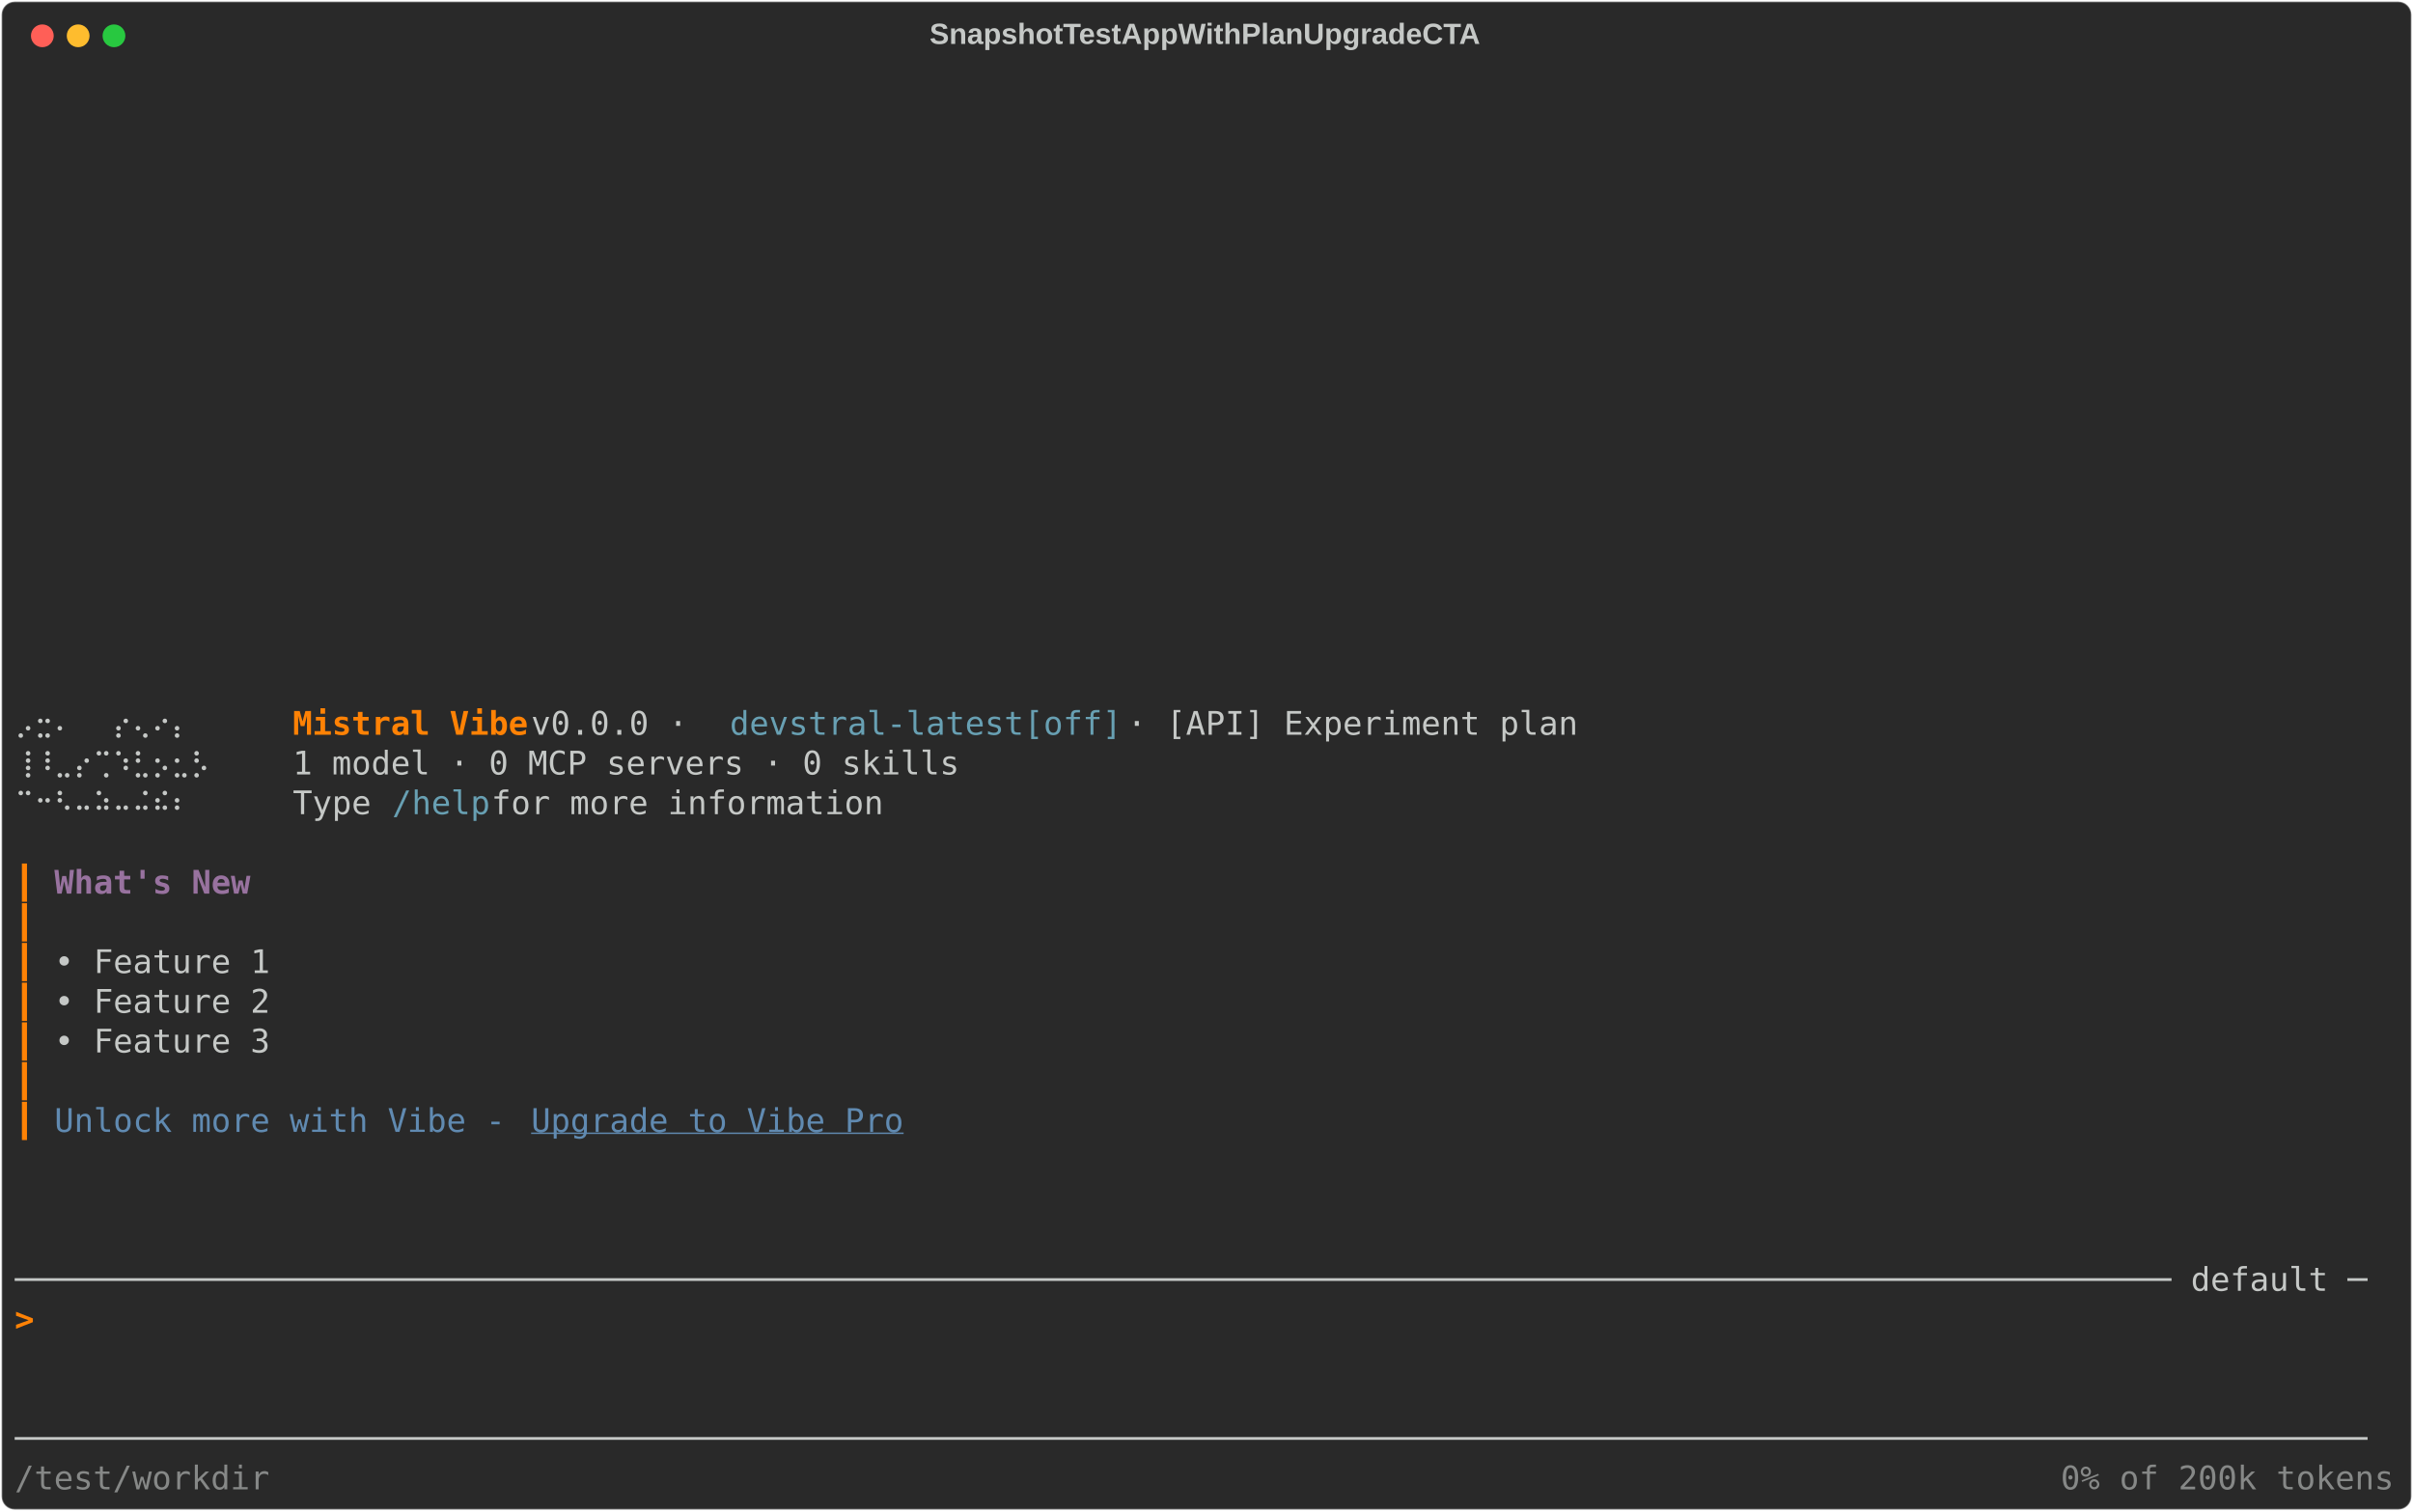
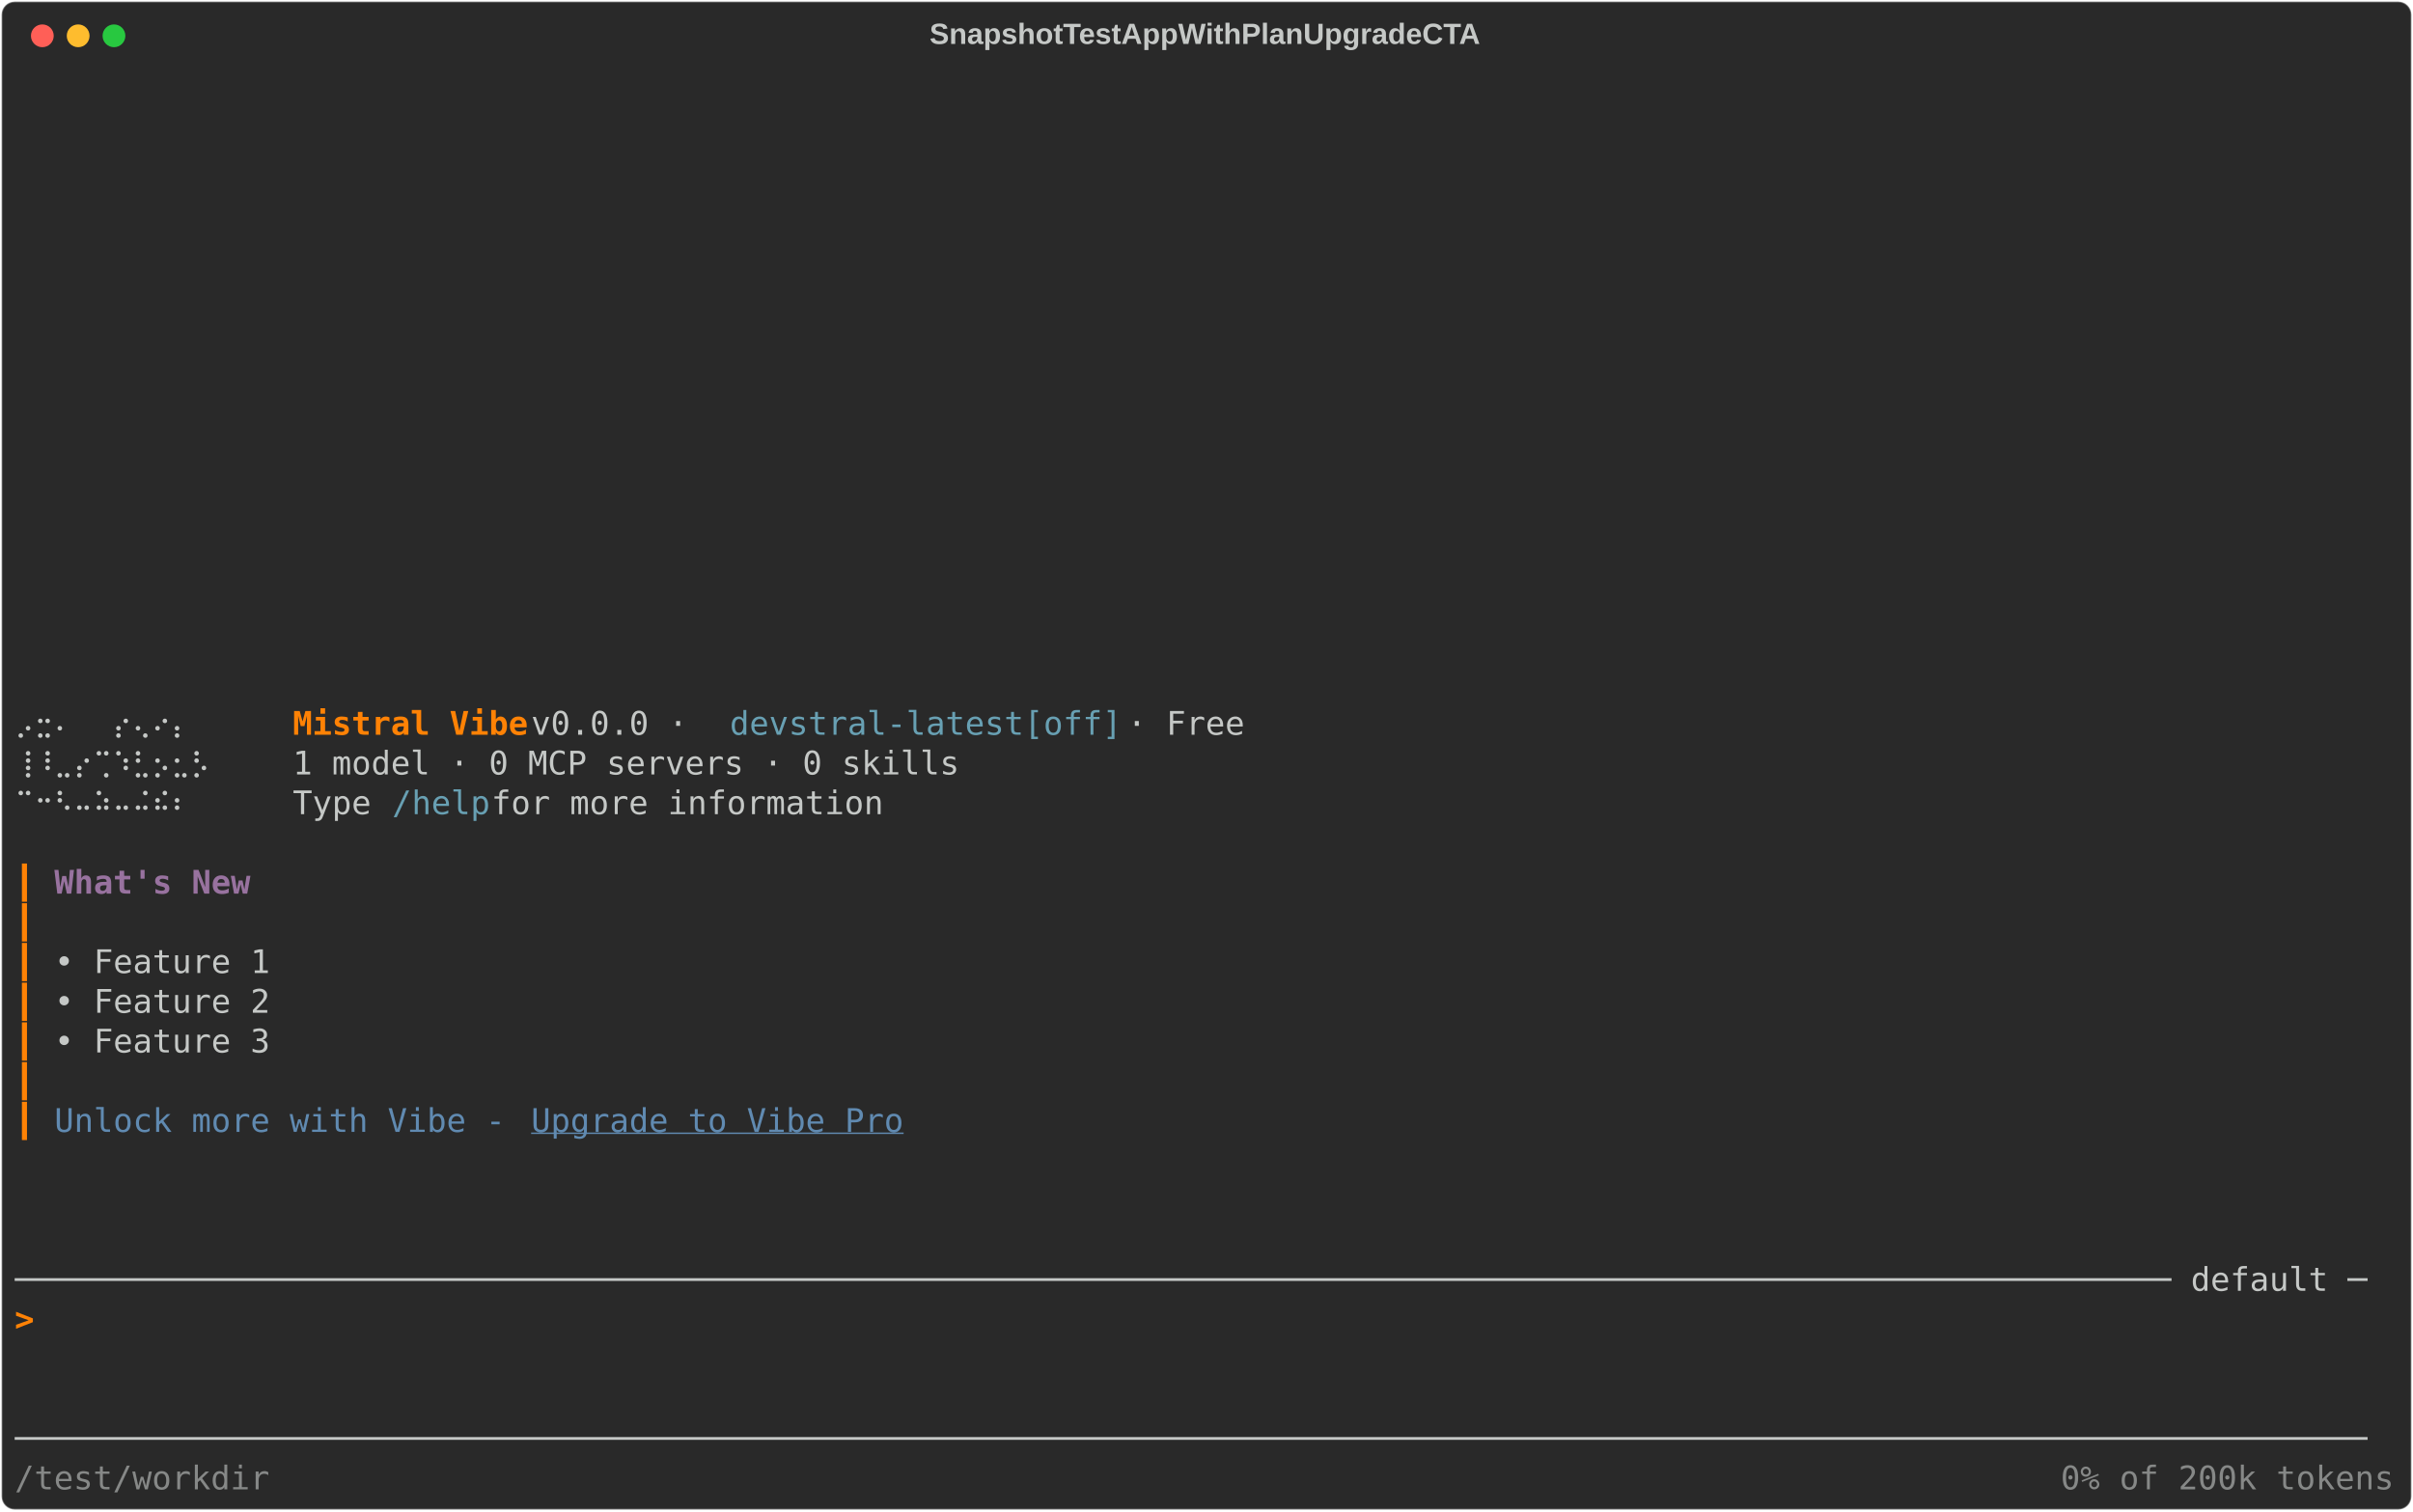
<svg xmlns="http://www.w3.org/2000/svg" class="rich-terminal" viewBox="0 0 1482 928.4">
  <style>

    @font-face {
        font-family: "Fira Code";
        src: local("FiraCode-Regular"),
                url("https://cdnjs.cloudflare.com/ajax/libs/firacode/6.2.0/woff2/FiraCode-Regular.woff2") format("woff2"),
                url("https://cdnjs.cloudflare.com/ajax/libs/firacode/6.2.0/woff/FiraCode-Regular.woff") format("woff");
        font-style: normal;
        font-weight: 400;
    }
    @font-face {
        font-family: "Fira Code";
        src: local("FiraCode-Bold"),
                url("https://cdnjs.cloudflare.com/ajax/libs/firacode/6.2.0/woff2/FiraCode-Bold.woff2") format("woff2"),
                url("https://cdnjs.cloudflare.com/ajax/libs/firacode/6.2.0/woff/FiraCode-Bold.woff") format("woff");
        font-style: bold;
        font-weight: 700;
    }

    .terminal-matrix {
        font-family: Fira Code, monospace;
        font-size: 20px;
        line-height: 24.4px;
        font-variant-east-asian: full-width;
    }

    .terminal-title {
        font-size: 18px;
        font-weight: bold;
        font-family: arial;
    }

    .terminal-r1 { fill: #c5c8c6 }
.terminal-r2 { fill: #ff8205;font-weight: bold }
.terminal-r3 { fill: #68a0b3 }
.terminal-r4 { fill: #ff8205 }
.terminal-r5 { fill: #98729f;font-weight: bold }
.terminal-r6 { fill: #608ab1 }
.terminal-r7 { fill: #608ab1;text-decoration: underline; }
.terminal-r8 { fill: #868887 }
    </style>
  <defs>
    <clipPath id="terminal-clip-terminal">
      <rect x="0" y="0" width="1463.0" height="877.4" />
    </clipPath>
    <clipPath id="terminal-line-0">
      <rect x="0" y="1.5" width="1464" height="24.65" />
    </clipPath>
    <clipPath id="terminal-line-1">
      <rect x="0" y="25.9" width="1464" height="24.65" />
    </clipPath>
    <clipPath id="terminal-line-2">
      <rect x="0" y="50.3" width="1464" height="24.65" />
    </clipPath>
    <clipPath id="terminal-line-3">
      <rect x="0" y="74.7" width="1464" height="24.65" />
    </clipPath>
    <clipPath id="terminal-line-4">
      <rect x="0" y="99.1" width="1464" height="24.65" />
    </clipPath>
    <clipPath id="terminal-line-5">
      <rect x="0" y="123.5" width="1464" height="24.65" />
    </clipPath>
    <clipPath id="terminal-line-6">
      <rect x="0" y="147.9" width="1464" height="24.65" />
    </clipPath>
    <clipPath id="terminal-line-7">
      <rect x="0" y="172.3" width="1464" height="24.65" />
    </clipPath>
    <clipPath id="terminal-line-8">
      <rect x="0" y="196.7" width="1464" height="24.65" />
    </clipPath>
    <clipPath id="terminal-line-9">
      <rect x="0" y="221.1" width="1464" height="24.65" />
    </clipPath>
    <clipPath id="terminal-line-10">
      <rect x="0" y="245.5" width="1464" height="24.65" />
    </clipPath>
    <clipPath id="terminal-line-11">
      <rect x="0" y="269.9" width="1464" height="24.65" />
    </clipPath>
    <clipPath id="terminal-line-12">
      <rect x="0" y="294.3" width="1464" height="24.65" />
    </clipPath>
    <clipPath id="terminal-line-13">
      <rect x="0" y="318.7" width="1464" height="24.65" />
    </clipPath>
    <clipPath id="terminal-line-14">
      <rect x="0" y="343.1" width="1464" height="24.65" />
    </clipPath>
    <clipPath id="terminal-line-15">
      <rect x="0" y="367.5" width="1464" height="24.65" />
    </clipPath>
    <clipPath id="terminal-line-16">
      <rect x="0" y="391.9" width="1464" height="24.65" />
    </clipPath>
    <clipPath id="terminal-line-17">
      <rect x="0" y="416.3" width="1464" height="24.65" />
    </clipPath>
    <clipPath id="terminal-line-18">
      <rect x="0" y="440.7" width="1464" height="24.65" />
    </clipPath>
    <clipPath id="terminal-line-19">
      <rect x="0" y="465.1" width="1464" height="24.65" />
    </clipPath>
    <clipPath id="terminal-line-20">
      <rect x="0" y="489.5" width="1464" height="24.65" />
    </clipPath>
    <clipPath id="terminal-line-21">
      <rect x="0" y="513.9" width="1464" height="24.65" />
    </clipPath>
    <clipPath id="terminal-line-22">
      <rect x="0" y="538.3" width="1464" height="24.65" />
    </clipPath>
    <clipPath id="terminal-line-23">
      <rect x="0" y="562.7" width="1464" height="24.65" />
    </clipPath>
    <clipPath id="terminal-line-24">
      <rect x="0" y="587.1" width="1464" height="24.65" />
    </clipPath>
    <clipPath id="terminal-line-25">
      <rect x="0" y="611.5" width="1464" height="24.65" />
    </clipPath>
    <clipPath id="terminal-line-26">
      <rect x="0" y="635.9" width="1464" height="24.65" />
    </clipPath>
    <clipPath id="terminal-line-27">
      <rect x="0" y="660.3" width="1464" height="24.65" />
    </clipPath>
    <clipPath id="terminal-line-28">
      <rect x="0" y="684.7" width="1464" height="24.65" />
    </clipPath>
    <clipPath id="terminal-line-29">
      <rect x="0" y="709.1" width="1464" height="24.65" />
    </clipPath>
    <clipPath id="terminal-line-30">
      <rect x="0" y="733.5" width="1464" height="24.65" />
    </clipPath>
    <clipPath id="terminal-line-31">
      <rect x="0" y="757.9" width="1464" height="24.65" />
    </clipPath>
    <clipPath id="terminal-line-32">
      <rect x="0" y="782.3" width="1464" height="24.65" />
    </clipPath>
    <clipPath id="terminal-line-33">
      <rect x="0" y="806.7" width="1464" height="24.65" />
    </clipPath>
    <clipPath id="terminal-line-34">
      <rect x="0" y="831.1" width="1464" height="24.65" />
    </clipPath>
  </defs>
  <rect fill="#292929" stroke="rgba(255,255,255,0.35)" stroke-width="1" x="1" y="1" width="1480" height="926.4" rx="8" />
  <text class="terminal-title" fill="#c5c8c6" text-anchor="middle" x="740" y="27">SnapshotTestAppWithPlanUpgradeCTA</text>
  <g transform="translate(26,22)">
    <circle cx="0" cy="0" r="7" fill="#ff5f57" />
    <circle cx="22" cy="0" r="7" fill="#febc2e" />
    <circle cx="44" cy="0" r="7" fill="#28c840" />
  </g>
  <g transform="translate(9, 41)" clip-path="url(#terminal-clip-terminal)">
    <g class="terminal-matrix">
      <text class="terminal-r1" x="1464" y="20" textLength="12.2" clip-path="url(#terminal-line-0)">
</text>
      <text class="terminal-r1" x="1464" y="44.4" textLength="12.2" clip-path="url(#terminal-line-1)">
</text>
      <text class="terminal-r1" x="1464" y="68.8" textLength="12.2" clip-path="url(#terminal-line-2)">
</text>
      <text class="terminal-r1" x="1464" y="93.2" textLength="12.2" clip-path="url(#terminal-line-3)">
</text>
      <text class="terminal-r1" x="1464" y="117.6" textLength="12.2" clip-path="url(#terminal-line-4)">
</text>
      <text class="terminal-r1" x="1464" y="142" textLength="12.2" clip-path="url(#terminal-line-5)">
</text>
      <text class="terminal-r1" x="1464" y="166.4" textLength="12.2" clip-path="url(#terminal-line-6)">
</text>
      <text class="terminal-r1" x="1464" y="190.8" textLength="12.2" clip-path="url(#terminal-line-7)">
</text>
      <text class="terminal-r1" x="1464" y="215.2" textLength="12.2" clip-path="url(#terminal-line-8)">
</text>
      <text class="terminal-r1" x="1464" y="239.6" textLength="12.2" clip-path="url(#terminal-line-9)">
</text>
      <text class="terminal-r1" x="1464" y="264" textLength="12.2" clip-path="url(#terminal-line-10)">
</text>
      <text class="terminal-r1" x="1464" y="288.4" textLength="12.2" clip-path="url(#terminal-line-11)">
</text>
      <text class="terminal-r1" x="1464" y="312.8" textLength="12.2" clip-path="url(#terminal-line-12)">
</text>
      <text class="terminal-r1" x="1464" y="337.2" textLength="12.2" clip-path="url(#terminal-line-13)">
</text>
      <text class="terminal-r1" x="1464" y="361.6" textLength="12.2" clip-path="url(#terminal-line-14)">
</text>
      <text class="terminal-r1" x="1464" y="386" textLength="12.2" clip-path="url(#terminal-line-15)">
</text>
      <text class="terminal-r1" x="0" y="410.4" textLength="134.2" clip-path="url(#terminal-line-16)">  ⡠⣒⠄  ⡔⢄⠔⡄</text>
      <text class="terminal-r2" x="170.8" y="410.4" textLength="146.4" clip-path="url(#terminal-line-16)">Mistral Vibe</text>
      <text class="terminal-r1" x="317.2" y="410.4" textLength="122" clip-path="url(#terminal-line-16)"> v0.0.0 · </text>
      <text class="terminal-r3" x="439.2" y="410.4" textLength="244" clip-path="url(#terminal-line-16)">devstral-latest[off]</text>
-       <text class="terminal-r1" x="683.2" y="410.4" textLength="292.8" clip-path="url(#terminal-line-16)"> · [API] Experiment plan</text>
+       <text class="terminal-r1" x="683.2" y="410.4" textLength="85.4" clip-path="url(#terminal-line-16)"> · Free</text>
      <text class="terminal-r1" x="1464" y="410.4" textLength="12.2" clip-path="url(#terminal-line-16)">
</text>
      <text class="terminal-r1" x="0" y="434.8" textLength="134.2" clip-path="url(#terminal-line-17)"> ⢸⠸⣀⡔⢉⠱⣃⡢⣂⡣</text>
      <text class="terminal-r1" x="170.8" y="434.8" textLength="414.8" clip-path="url(#terminal-line-17)">1 model · 0 MCP servers · 0 skills</text>
      <text class="terminal-r1" x="1464" y="434.8" textLength="12.2" clip-path="url(#terminal-line-17)">
</text>
      <text class="terminal-r1" x="0" y="459.2" textLength="134.2" clip-path="url(#terminal-line-18)">  ⠉⠒⠣⠤⠵⠤⠬⠮⠆</text>
      <text class="terminal-r1" x="170.8" y="459.2" textLength="61" clip-path="url(#terminal-line-18)">Type </text>
      <text class="terminal-r3" x="231.8" y="459.2" textLength="61" clip-path="url(#terminal-line-18)">/help</text>
      <text class="terminal-r1" x="292.8" y="459.2" textLength="256.2" clip-path="url(#terminal-line-18)"> for more information</text>
      <text class="terminal-r1" x="1464" y="459.2" textLength="12.2" clip-path="url(#terminal-line-18)">
</text>
      <text class="terminal-r1" x="1464" y="483.6" textLength="12.2" clip-path="url(#terminal-line-19)">
</text>
      <text class="terminal-r4" x="0" y="508" textLength="12.2" clip-path="url(#terminal-line-20)">┃</text>
      <text class="terminal-r5" x="24.4" y="508" textLength="122" clip-path="url(#terminal-line-20)">What's New</text>
      <text class="terminal-r1" x="1464" y="508" textLength="12.2" clip-path="url(#terminal-line-20)">
</text>
      <text class="terminal-r4" x="0" y="532.4" textLength="12.2" clip-path="url(#terminal-line-21)">┃</text>
      <text class="terminal-r1" x="1464" y="532.4" textLength="12.2" clip-path="url(#terminal-line-21)">
</text>
      <text class="terminal-r4" x="0" y="556.8" textLength="12.2" clip-path="url(#terminal-line-22)">┃</text>
      <text class="terminal-r1" x="24.4" y="556.8" textLength="134.2" clip-path="url(#terminal-line-22)">• Feature 1</text>
      <text class="terminal-r1" x="1464" y="556.8" textLength="12.2" clip-path="url(#terminal-line-22)">
</text>
      <text class="terminal-r4" x="0" y="581.2" textLength="12.2" clip-path="url(#terminal-line-23)">┃</text>
      <text class="terminal-r1" x="24.4" y="581.2" textLength="134.2" clip-path="url(#terminal-line-23)">• Feature 2</text>
      <text class="terminal-r1" x="1464" y="581.2" textLength="12.2" clip-path="url(#terminal-line-23)">
</text>
      <text class="terminal-r4" x="0" y="605.6" textLength="12.2" clip-path="url(#terminal-line-24)">┃</text>
      <text class="terminal-r1" x="24.4" y="605.6" textLength="134.2" clip-path="url(#terminal-line-24)">• Feature 3</text>
      <text class="terminal-r1" x="1464" y="605.6" textLength="12.2" clip-path="url(#terminal-line-24)">
</text>
      <text class="terminal-r4" x="0" y="630" textLength="12.2" clip-path="url(#terminal-line-25)">┃</text>
      <text class="terminal-r1" x="1464" y="630" textLength="12.2" clip-path="url(#terminal-line-25)">
</text>
      <text class="terminal-r4" x="0" y="654.4" textLength="12.2" clip-path="url(#terminal-line-26)">┃</text>
      <text class="terminal-r6" x="24.4" y="654.4" textLength="292.8" clip-path="url(#terminal-line-26)">Unlock more with Vibe - </text>
      <text class="terminal-r7" x="317.2" y="654.4" textLength="231.8" clip-path="url(#terminal-line-26)">Upgrade to Vibe Pro</text>
      <text class="terminal-r1" x="1464" y="654.4" textLength="12.2" clip-path="url(#terminal-line-26)">
</text>
      <text class="terminal-r1" x="1464" y="678.8" textLength="12.2" clip-path="url(#terminal-line-27)">
</text>
      <text class="terminal-r1" x="1464" y="703.2" textLength="12.2" clip-path="url(#terminal-line-28)">
</text>
      <text class="terminal-r1" x="1464" y="727.6" textLength="12.2" clip-path="url(#terminal-line-29)">
</text>
      <text class="terminal-r1" x="0" y="752" textLength="1464" clip-path="url(#terminal-line-30)">────────────────────────────────────────────────────────────────────────────────────────────────────────────── default ─</text>
      <text class="terminal-r1" x="1464" y="752" textLength="12.2" clip-path="url(#terminal-line-30)">
</text>
      <text class="terminal-r2" x="0" y="776.4" textLength="12.2" clip-path="url(#terminal-line-31)">&gt;</text>
      <text class="terminal-r1" x="1464" y="776.4" textLength="12.2" clip-path="url(#terminal-line-31)">
</text>
      <text class="terminal-r1" x="1464" y="800.8" textLength="12.2" clip-path="url(#terminal-line-32)">
</text>
      <text class="terminal-r1" x="1464" y="825.2" textLength="12.2" clip-path="url(#terminal-line-33)">
</text>
      <text class="terminal-r1" x="0" y="849.6" textLength="1464" clip-path="url(#terminal-line-34)">────────────────────────────────────────────────────────────────────────────────────────────────────────────────────────</text>
      <text class="terminal-r1" x="1464" y="849.6" textLength="12.2" clip-path="url(#terminal-line-34)">
</text>
      <text class="terminal-r8" x="0" y="874" textLength="158.6" clip-path="url(#terminal-line-35)">/test/workdir</text>
      <text class="terminal-r8" x="1256.6" y="874" textLength="207.4" clip-path="url(#terminal-line-35)">0% of 200k tokens</text>
    </g>
  </g>
</svg>
